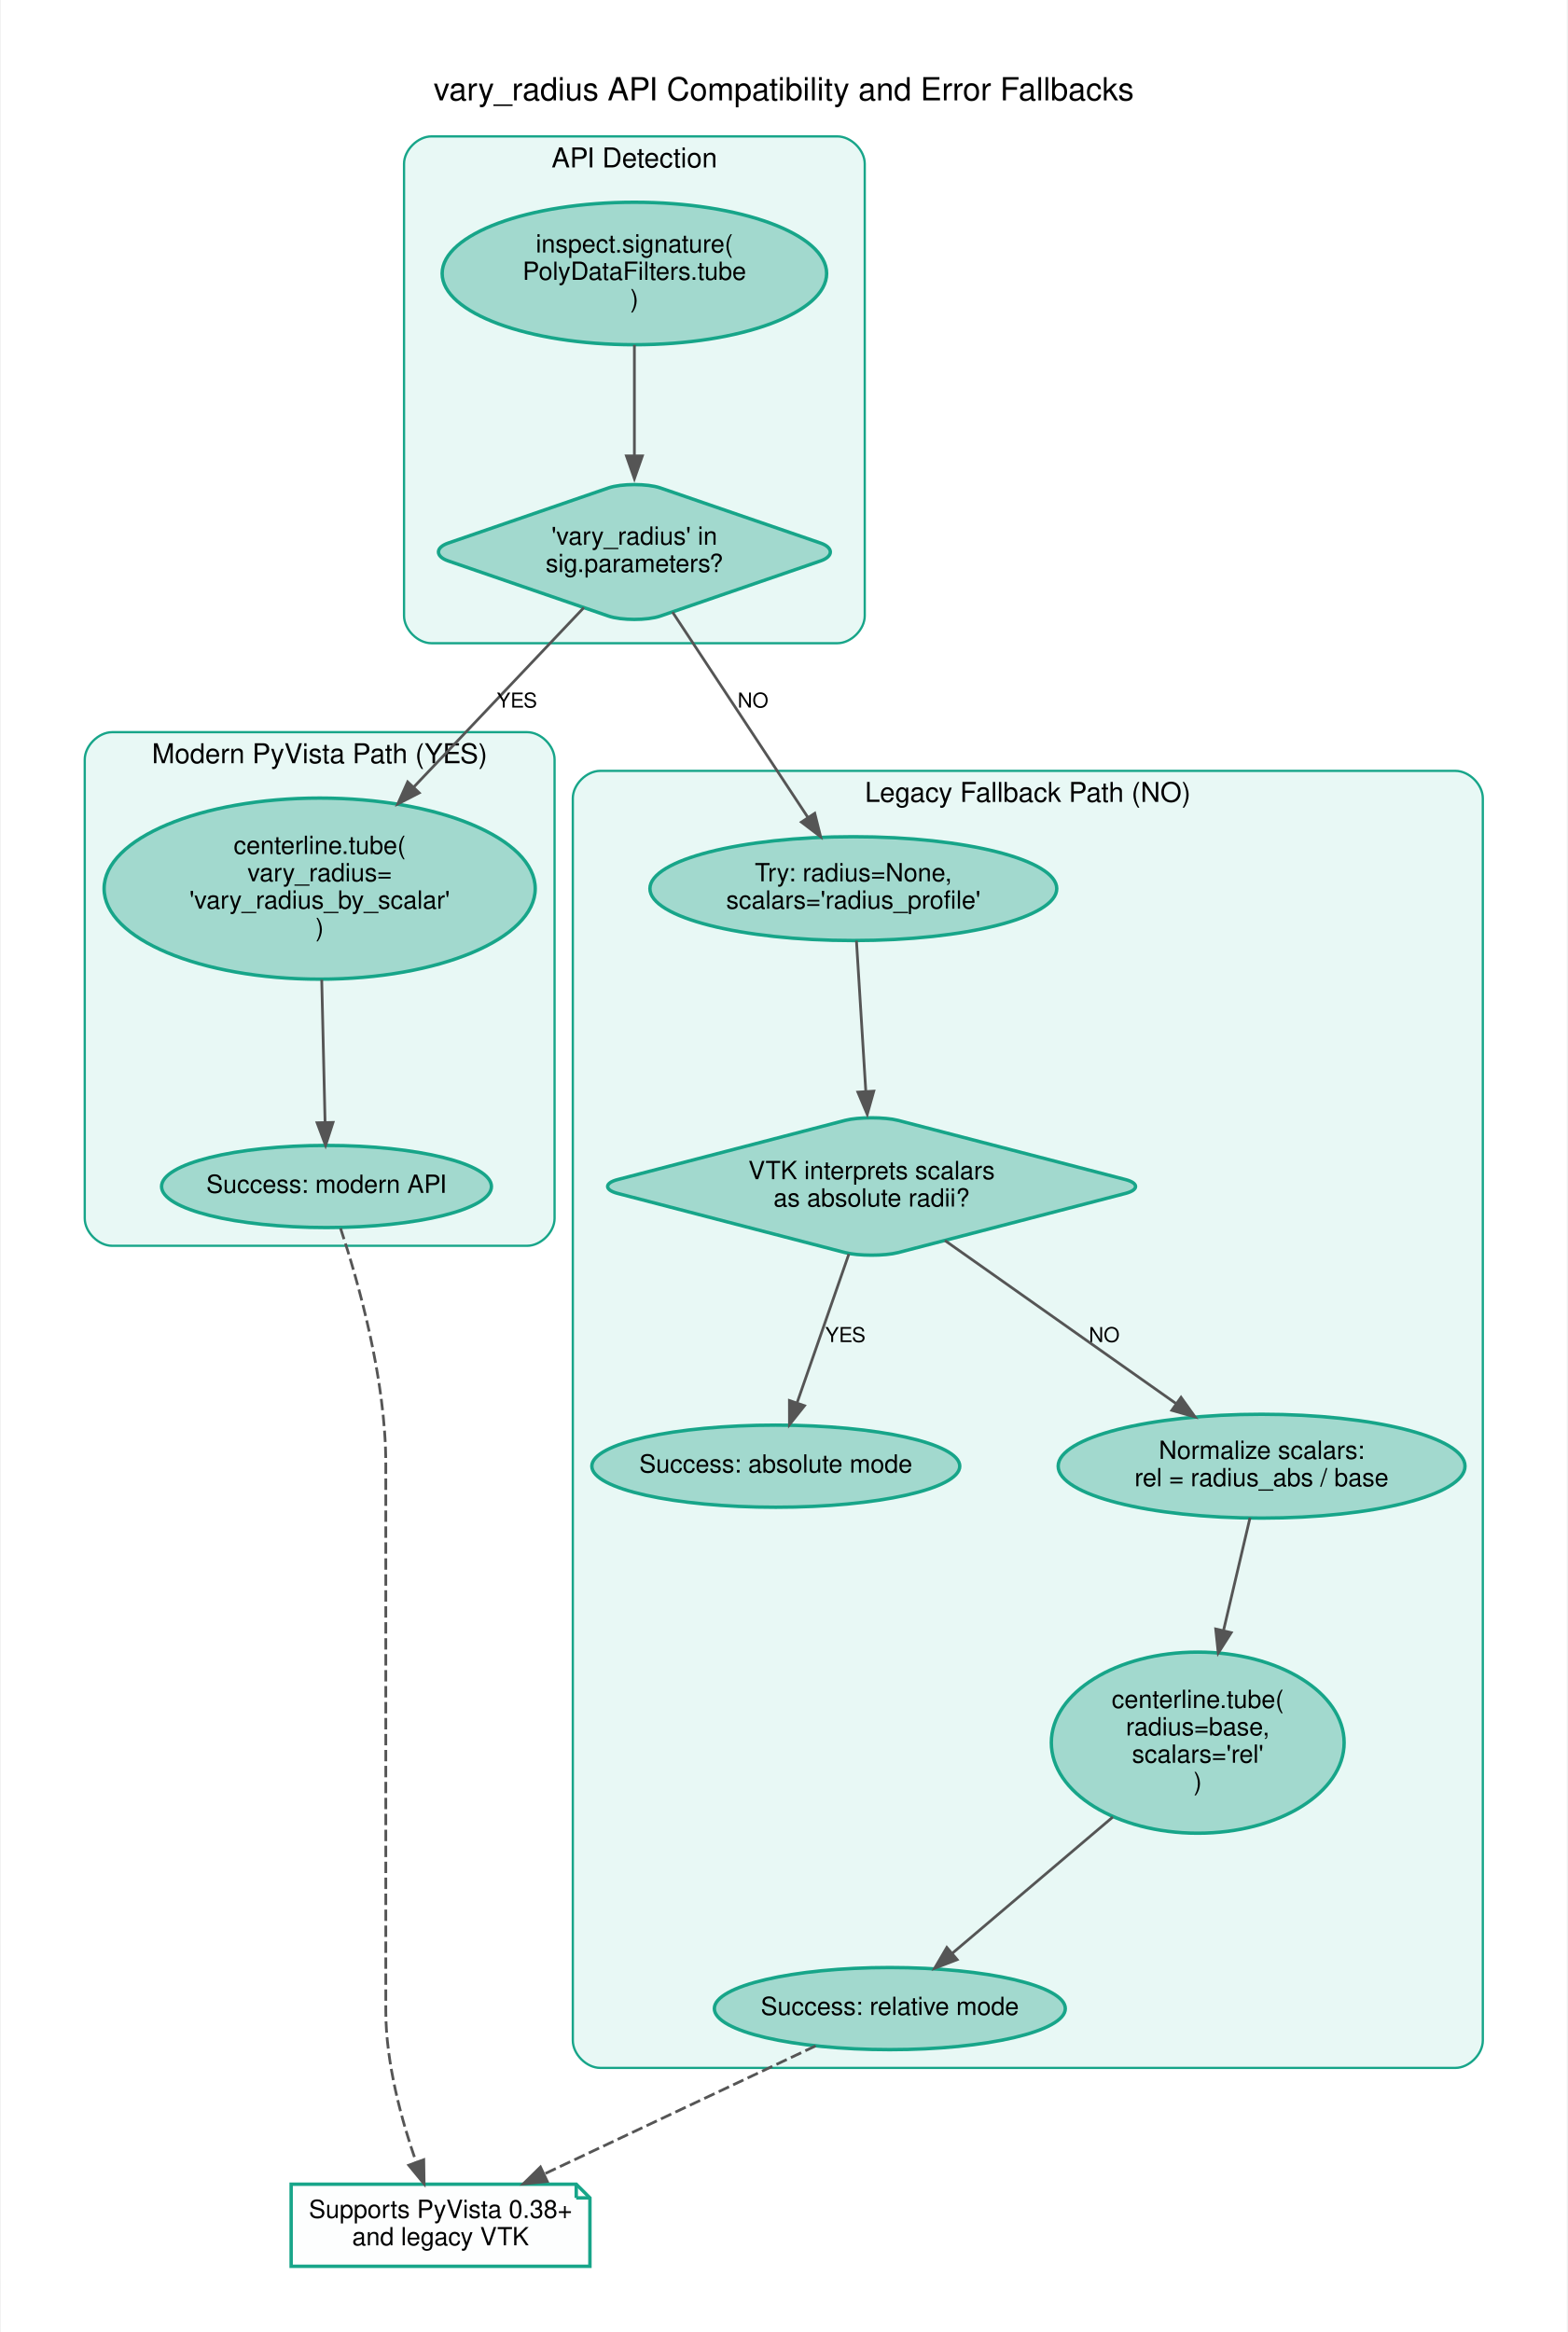
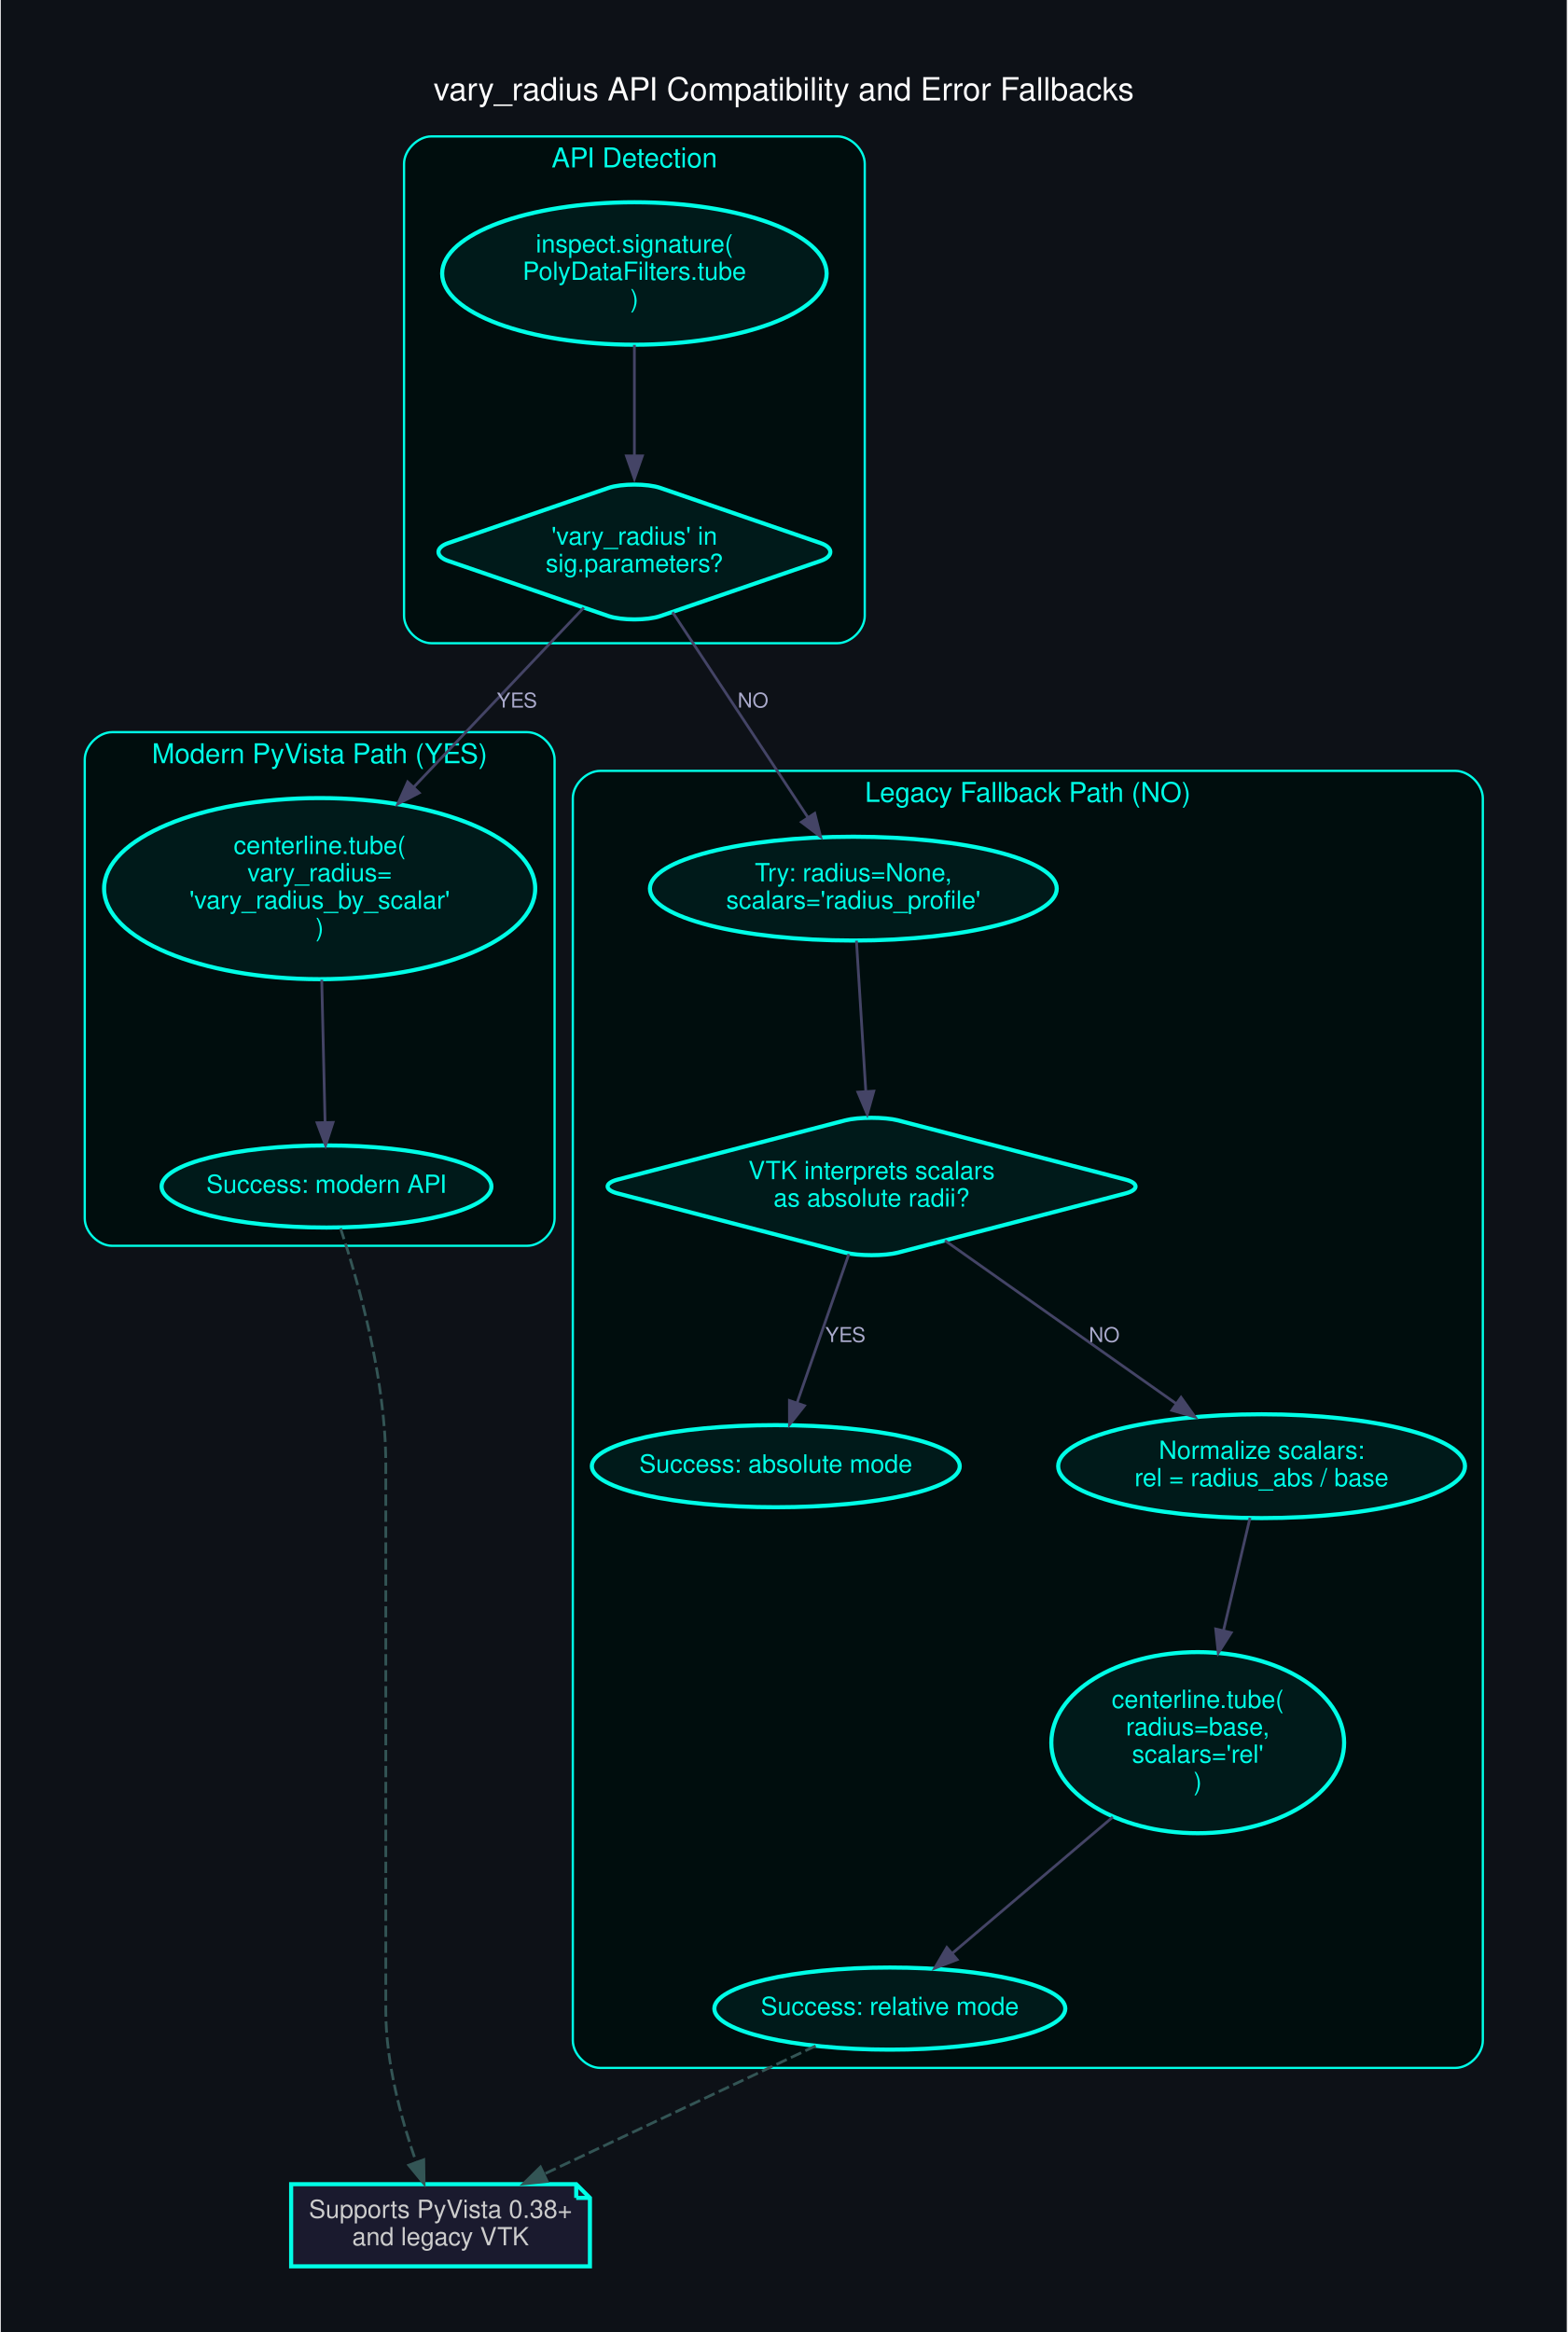
<svg xmlns="http://www.w3.org/2000/svg" width="687pt" height="1022pt" viewBox="0.00 0.00 686.60 1022.47">
  <g id="graph0" class="graph" transform="scale(1 1) rotate(0) translate(28.8 993.67)">
-     <polygon fill="#ffffff" stroke="transparent" points="-28.8,28.8 -28.8,-993.67 657.8,-993.67 657.8,28.8 -28.8,28.8" />
-     <text text-anchor="middle" x="314.5" y="-949.67" font-family="Helvetica,Arial,sans-serif" font-size="14.00">vary_radius API Compatibility and Error Fallbacks</text>
+     <polygon fill="#0d1117" stroke="transparent" points="-28.8,28.8 -28.8,-993.67 657.8,-993.67 657.8,28.8 -28.8,28.8" />
+     <text text-anchor="middle" x="314.5" y="-949.67" font-family="Helvetica,Arial,sans-serif" font-size="14.00" fill="white">vary_radius API Compatibility and Error Fallbacks</text>
    <g id="clust1" class="cluster">
-       <path fill="#e8f8f5" stroke="#17a589" d="M160,-711.65C160,-711.65 338,-711.65 338,-711.65 344,-711.65 350,-717.65 350,-723.65 350,-723.65 350,-921.87 350,-921.87 350,-927.87 344,-933.87 338,-933.87 338,-933.87 160,-933.87 160,-933.87 154,-933.87 148,-927.87 148,-921.87 148,-921.87 148,-723.65 148,-723.65 148,-717.65 154,-711.65 160,-711.65" />
-       <text text-anchor="middle" x="249" y="-920.27" font-family="Helvetica,Arial,sans-serif" font-size="12.00">API Detection</text>
+       <path fill="#000d0d" stroke="#00ffe7" d="M160,-711.65C160,-711.65 338,-711.65 338,-711.65 344,-711.65 350,-717.65 350,-723.65 350,-723.65 350,-921.87 350,-921.87 350,-927.87 344,-933.87 338,-933.87 338,-933.87 160,-933.87 160,-933.87 154,-933.87 148,-927.87 148,-921.87 148,-921.87 148,-723.65 148,-723.65 148,-717.65 154,-711.65 160,-711.65" />
+       <text text-anchor="middle" x="249" y="-920.27" font-family="Helvetica,Arial,sans-serif" font-size="12.00" fill="#00ffe7">API Detection</text>
    </g>
    <g id="clust2" class="cluster">
-       <path fill="#e8f8f5" stroke="#17a589" d="M20,-447.45C20,-447.45 202,-447.45 202,-447.45 208,-447.45 214,-453.45 214,-459.45 214,-459.45 214,-660.65 214,-660.65 214,-666.65 208,-672.65 202,-672.65 202,-672.65 20,-672.65 20,-672.65 14,-672.65 8,-666.65 8,-660.65 8,-660.65 8,-459.45 8,-459.45 8,-453.45 14,-447.45 20,-447.45" />
-       <text text-anchor="middle" x="111" y="-659.05" font-family="Helvetica,Arial,sans-serif" font-size="12.00">Modern PyVista Path (YES)</text>
+       <path fill="#000d0d" stroke="#00ffe7" d="M20,-447.45C20,-447.45 202,-447.45 202,-447.45 208,-447.45 214,-453.45 214,-459.45 214,-459.45 214,-660.65 214,-660.65 214,-666.65 208,-672.65 202,-672.65 202,-672.65 20,-672.65 20,-672.65 14,-672.65 8,-666.65 8,-660.65 8,-660.65 8,-459.45 8,-459.45 8,-453.45 14,-447.45 20,-447.45" />
+       <text text-anchor="middle" x="111" y="-659.05" font-family="Helvetica,Arial,sans-serif" font-size="12.00" fill="#00ffe7">Modern PyVista Path (YES)</text>
    </g>
    <g id="clust3" class="cluster">
-       <path fill="#e8f8f5" stroke="#17a589" d="M234,-87C234,-87 609,-87 609,-87 615,-87 621,-93 621,-99 621,-99 621,-643.68 621,-643.68 621,-649.68 615,-655.68 609,-655.68 609,-655.68 234,-655.68 234,-655.68 228,-655.68 222,-649.68 222,-643.68 222,-643.68 222,-99 222,-99 222,-93 228,-87 234,-87" />
-       <text text-anchor="middle" x="421.5" y="-642.08" font-family="Helvetica,Arial,sans-serif" font-size="12.00">Legacy Fallback Path (NO)</text>
+       <path fill="#000d0d" stroke="#00ffe7" d="M234,-87C234,-87 609,-87 609,-87 615,-87 621,-93 621,-99 621,-99 621,-643.68 621,-643.68 621,-649.68 615,-655.68 609,-655.68 609,-655.68 234,-655.68 234,-655.68 228,-655.68 222,-649.68 222,-643.68 222,-643.68 222,-99 222,-99 222,-93 228,-87 234,-87" />
+       <text text-anchor="middle" x="421.5" y="-642.08" font-family="Helvetica,Arial,sans-serif" font-size="12.00" fill="#00ffe7">Legacy Fallback Path (NO)</text>
    </g>
    <g id="node1" class="node">
-       <ellipse fill="#a2d9ce" stroke="#17a589" stroke-width="1.5" cx="249" cy="-873.76" rx="84.29" ry="31.23" />
-       <text text-anchor="middle" x="249" y="-882.96" font-family="Helvetica,Arial,sans-serif" font-size="11.00">inspect.signature(</text>
-       <text text-anchor="middle" x="249" y="-870.96" font-family="Helvetica,Arial,sans-serif" font-size="11.00">  PolyDataFilters.tube</text>
-       <text text-anchor="middle" x="249" y="-858.96" font-family="Helvetica,Arial,sans-serif" font-size="11.00">)</text>
+       <ellipse fill="#001a1a" stroke="#00ffe7" stroke-width="1.8" cx="249" cy="-873.76" rx="84.29" ry="31.23" />
+       <text text-anchor="middle" x="249" y="-882.96" font-family="Helvetica,Arial,sans-serif" font-size="11.00" fill="#00ffe7">inspect.signature(</text>
+       <text text-anchor="middle" x="249" y="-870.96" font-family="Helvetica,Arial,sans-serif" font-size="11.00" fill="#00ffe7">  PolyDataFilters.tube</text>
+       <text text-anchor="middle" x="249" y="-858.96" font-family="Helvetica,Arial,sans-serif" font-size="11.00" fill="#00ffe7">)</text>
    </g>
    <g id="node2" class="node">
-       <path fill="#a2d9ce" stroke="#17a589" stroke-width="1.5" d="M237.65,-779.74C237.65,-779.74 167.35,-755.55 167.35,-755.55 161.67,-753.6 161.67,-749.69 167.35,-747.74 167.35,-747.74 237.65,-723.55 237.65,-723.55 243.33,-721.6 254.67,-721.6 260.35,-723.55 260.35,-723.55 330.65,-747.74 330.65,-747.74 336.33,-749.69 336.33,-753.6 330.65,-755.55 330.65,-755.55 260.35,-779.74 260.35,-779.74 254.67,-781.69 243.33,-781.69 237.65,-779.74" />
-       <text text-anchor="middle" x="249" y="-754.85" font-family="Helvetica,Arial,sans-serif" font-size="11.00">'vary_radius' in</text>
-       <text text-anchor="middle" x="249" y="-742.85" font-family="Helvetica,Arial,sans-serif" font-size="11.00">sig.parameters?</text>
+       <path fill="#001a1a" stroke="#00ffe7" stroke-width="1.8" d="M237.65,-779.74C237.65,-779.74 167.35,-755.55 167.35,-755.55 161.67,-753.6 161.67,-749.69 167.35,-747.74 167.35,-747.74 237.65,-723.55 237.65,-723.55 243.33,-721.6 254.67,-721.6 260.35,-723.55 260.35,-723.55 330.65,-747.74 330.65,-747.74 336.33,-749.69 336.33,-753.6 330.65,-755.55 330.65,-755.55 260.35,-779.74 260.35,-779.74 254.67,-781.69 243.33,-781.69 237.65,-779.74" />
+       <text text-anchor="middle" x="249" y="-754.85" font-family="Helvetica,Arial,sans-serif" font-size="11.00" fill="#00ffe7">'vary_radius' in</text>
+       <text text-anchor="middle" x="249" y="-742.85" font-family="Helvetica,Arial,sans-serif" font-size="11.00" fill="#00ffe7">sig.parameters?</text>
    </g>
    <g id="edge1" class="edge">
-       <path fill="none" stroke="#555555" stroke-width="1.2" d="M249,-842.45C249,-827.74 249,-809.85 249,-793.92" />
-       <polygon fill="#555555" stroke="#555555" stroke-width="1.2" points="252.5,-793.78 249,-783.78 245.5,-793.78 252.5,-793.78" />
+       <path fill="none" stroke="#444466" stroke-width="1.2" d="M249,-842.45C249,-827.74 249,-809.85 249,-793.92" />
+       <polygon fill="#444466" stroke="#444466" stroke-width="1.2" points="252.5,-793.78 249,-783.78 245.5,-793.78 252.5,-793.78" />
    </g>
    <g id="node3" class="node">
-       <ellipse fill="#a2d9ce" stroke="#17a589" stroke-width="1.5" cx="111" cy="-604.05" rx="94.51" ry="39.7" />
-       <text text-anchor="middle" x="111" y="-619.25" font-family="Helvetica,Arial,sans-serif" font-size="11.00">centerline.tube(</text>
-       <text text-anchor="middle" x="111" y="-607.25" font-family="Helvetica,Arial,sans-serif" font-size="11.00">  vary_radius=</text>
-       <text text-anchor="middle" x="111" y="-595.25" font-family="Helvetica,Arial,sans-serif" font-size="11.00">  'vary_radius_by_scalar'</text>
-       <text text-anchor="middle" x="111" y="-583.25" font-family="Helvetica,Arial,sans-serif" font-size="11.00">)</text>
+       <ellipse fill="#001a1a" stroke="#00ffe7" stroke-width="1.8" cx="111" cy="-604.05" rx="94.51" ry="39.7" />
+       <text text-anchor="middle" x="111" y="-619.25" font-family="Helvetica,Arial,sans-serif" font-size="11.00" fill="#00ffe7">centerline.tube(</text>
+       <text text-anchor="middle" x="111" y="-607.25" font-family="Helvetica,Arial,sans-serif" font-size="11.00" fill="#00ffe7">  vary_radius=</text>
+       <text text-anchor="middle" x="111" y="-595.25" font-family="Helvetica,Arial,sans-serif" font-size="11.00" fill="#00ffe7">  'vary_radius_by_scalar'</text>
+       <text text-anchor="middle" x="111" y="-583.25" font-family="Helvetica,Arial,sans-serif" font-size="11.00" fill="#00ffe7">)</text>
    </g>
    <g id="edge8" class="edge">
-       <path fill="none" stroke="#555555" stroke-width="1.2" d="M226.83,-727.25C206.79,-706.11 176.77,-674.44 152.31,-648.63" />
-       <polygon fill="#555555" stroke="#555555" stroke-width="1.2" points="154.67,-646.03 145.25,-641.18 149.59,-650.85 154.67,-646.03" />
-       <text text-anchor="middle" x="197.5" y="-683.45" font-family="Helvetica,Arial,sans-serif" font-size="9.00">YES</text>
+       <path fill="none" stroke="#444466" stroke-width="1.2" d="M226.83,-727.25C206.79,-706.11 176.77,-674.44 152.31,-648.63" />
+       <polygon fill="#444466" stroke="#444466" stroke-width="1.2" points="154.67,-646.03 145.25,-641.18 149.59,-650.85 154.67,-646.03" />
+       <text text-anchor="middle" x="197.5" y="-683.45" font-family="Helvetica,Arial,sans-serif" font-size="9.00" fill="#aaaacc">YES</text>
    </g>
    <g id="node5" class="node">
-       <ellipse fill="#a2d9ce" stroke="#17a589" stroke-width="1.5" cx="345" cy="-604.05" rx="89.19" ry="22.76" />
-       <text text-anchor="middle" x="345" y="-607.25" font-family="Helvetica,Arial,sans-serif" font-size="11.00">Try: radius=None,</text>
-       <text text-anchor="middle" x="345" y="-595.25" font-family="Helvetica,Arial,sans-serif" font-size="11.00">scalars='radius_profile'</text>
+       <ellipse fill="#001a1a" stroke="#00ffe7" stroke-width="1.8" cx="345" cy="-604.05" rx="89.19" ry="22.76" />
+       <text text-anchor="middle" x="345" y="-607.25" font-family="Helvetica,Arial,sans-serif" font-size="11.00" fill="#00ffe7">Try: radius=None,</text>
+       <text text-anchor="middle" x="345" y="-595.25" font-family="Helvetica,Arial,sans-serif" font-size="11.00" fill="#00ffe7">scalars='radius_profile'</text>
    </g>
    <g id="edge9" class="edge">
-       <path fill="none" stroke="#555555" stroke-width="1.2" d="M265.72,-725.29C282.23,-700.25 307.48,-661.96 325.03,-635.34" />
-       <polygon fill="#555555" stroke="#555555" stroke-width="1.2" points="328.08,-637.07 330.66,-626.8 322.23,-633.22 328.08,-637.07" />
-       <text text-anchor="middle" x="301" y="-683.45" font-family="Helvetica,Arial,sans-serif" font-size="9.00">NO</text>
+       <path fill="none" stroke="#444466" stroke-width="1.2" d="M265.72,-725.29C282.23,-700.25 307.48,-661.96 325.03,-635.34" />
+       <polygon fill="#444466" stroke="#444466" stroke-width="1.2" points="328.08,-637.07 330.66,-626.8 322.23,-633.22 328.08,-637.07" />
+       <text text-anchor="middle" x="301" y="-683.45" font-family="Helvetica,Arial,sans-serif" font-size="9.00" fill="#aaaacc">NO</text>
    </g>
    <g id="node4" class="node">
-       <ellipse fill="#a2d9ce" stroke="#17a589" stroke-width="1.5" cx="114" cy="-473.45" rx="72.32" ry="18" />
-       <text text-anchor="middle" x="114" y="-470.65" font-family="Helvetica,Arial,sans-serif" font-size="11.00">Success: modern API</text>
+       <ellipse fill="#001a1a" stroke="#00ffe7" stroke-width="1.8" cx="114" cy="-473.45" rx="72.32" ry="18" />
+       <text text-anchor="middle" x="114" y="-470.65" font-family="Helvetica,Arial,sans-serif" font-size="11.00" fill="#00ffe7">Success: modern API</text>
    </g>
    <g id="edge2" class="edge">
-       <path fill="none" stroke="#555555" stroke-width="1.2" d="M111.91,-564.12C112.38,-543.94 112.94,-519.8 113.37,-501.65" />
-       <polygon fill="#555555" stroke="#555555" stroke-width="1.2" points="116.87,-501.55 113.6,-491.47 109.87,-501.39 116.87,-501.55" />
+       <path fill="none" stroke="#444466" stroke-width="1.2" d="M111.91,-564.12C112.38,-543.94 112.94,-519.8 113.37,-501.65" />
+       <polygon fill="#444466" stroke="#444466" stroke-width="1.2" points="116.87,-501.55 113.6,-491.47 109.87,-501.39 116.87,-501.55" />
    </g>
    <g id="node11" class="node">
-       <polygon fill="#fdfefe" stroke="#17a589" stroke-width="1.5" points="223.5,-36 98.5,-36 98.5,0 229.5,0 229.5,-30 223.5,-36" />
-       <polyline fill="none" stroke="#17a589" stroke-width="1.5" points="223.5,-36 223.5,-30 " />
-       <polyline fill="none" stroke="#17a589" stroke-width="1.5" points="229.5,-30 223.5,-30 " />
-       <text text-anchor="middle" x="164" y="-21.2" font-family="Helvetica,Arial,sans-serif" font-size="11.00">Supports PyVista 0.38+</text>
-       <text text-anchor="middle" x="164" y="-9.2" font-family="Helvetica,Arial,sans-serif" font-size="11.00">and legacy VTK</text>
+       <polygon fill="#1a1a2e" stroke="#00ffe7" stroke-width="1.8" points="223.5,-36 98.5,-36 98.5,0 229.5,0 229.5,-30 223.5,-36" />
+       <polyline fill="none" stroke="#00ffe7" stroke-width="1.8" points="223.5,-36 223.5,-30 " />
+       <polyline fill="none" stroke="#00ffe7" stroke-width="1.8" points="229.5,-30 223.5,-30 " />
+       <text text-anchor="middle" x="164" y="-21.2" font-family="Helvetica,Arial,sans-serif" font-size="11.00" fill="#cccccc">Supports PyVista 0.38+</text>
+       <text text-anchor="middle" x="164" y="-9.2" font-family="Helvetica,Arial,sans-serif" font-size="11.00" fill="#cccccc">and legacy VTK</text>
    </g>
    <g id="edge11" class="edge">
-       <path fill="none" stroke="#555555" stroke-width="1.2" stroke-dasharray="5,2" d="M120.16,-455.12C127.85,-431.92 140,-389.31 140,-351.82 140,-351.82 140,-351.82 140,-112 140,-89.07 146.93,-63.93 153.34,-45.58" />
-       <polygon fill="#555555" stroke="#555555" stroke-width="1.2" points="156.64,-46.74 156.8,-36.14 150.07,-44.33 156.64,-46.74" />
+       <path fill="none" stroke="#335555" stroke-width="1.2" stroke-dasharray="5,2" d="M120.16,-455.12C127.85,-431.92 140,-389.31 140,-351.82 140,-351.82 140,-351.82 140,-112 140,-89.07 146.93,-63.93 153.34,-45.58" />
+       <polygon fill="#335555" stroke="#335555" stroke-width="1.2" points="156.64,-46.74 156.8,-36.14 150.07,-44.33 156.64,-46.74" />
    </g>
    <g id="node6" class="node">
-       <path fill="#a2d9ce" stroke="#17a589" stroke-width="1.5" d="M341.39,-502.43C341.39,-502.43 241.61,-476.47 241.61,-476.47 235.81,-474.96 235.81,-471.94 241.61,-470.43 241.61,-470.43 341.39,-444.47 341.39,-444.47 347.19,-442.96 358.81,-442.96 364.61,-444.47 364.61,-444.47 464.39,-470.43 464.39,-470.43 470.19,-471.94 470.19,-474.96 464.39,-476.47 464.39,-476.47 364.61,-502.43 364.61,-502.43 358.81,-503.94 347.19,-503.94 341.39,-502.43" />
-       <text text-anchor="middle" x="353" y="-476.65" font-family="Helvetica,Arial,sans-serif" font-size="11.00">VTK interprets scalars</text>
-       <text text-anchor="middle" x="353" y="-464.65" font-family="Helvetica,Arial,sans-serif" font-size="11.00">as absolute radii?</text>
+       <path fill="#001a1a" stroke="#00ffe7" stroke-width="1.8" d="M341.39,-502.43C341.39,-502.43 241.61,-476.47 241.61,-476.47 235.81,-474.96 235.81,-471.94 241.61,-470.43 241.61,-470.43 341.39,-444.47 341.39,-444.47 347.19,-442.96 358.81,-442.96 364.61,-444.47 364.61,-444.47 464.39,-470.43 464.39,-470.43 470.19,-471.94 470.19,-474.96 464.39,-476.47 464.39,-476.47 364.61,-502.43 364.61,-502.43 358.81,-503.94 347.19,-503.94 341.39,-502.43" />
+       <text text-anchor="middle" x="353" y="-476.65" font-family="Helvetica,Arial,sans-serif" font-size="11.00" fill="#00ffe7">VTK interprets scalars</text>
+       <text text-anchor="middle" x="353" y="-464.65" font-family="Helvetica,Arial,sans-serif" font-size="11.00" fill="#00ffe7">as absolute radii?</text>
    </g>
    <g id="edge3" class="edge">
-       <path fill="none" stroke="#555555" stroke-width="1.2" d="M346.36,-581.23C347.48,-563.17 349.11,-537.01 350.47,-515.1" />
-       <polygon fill="#555555" stroke="#555555" stroke-width="1.2" points="353.97,-515.26 351.1,-505.06 346.98,-514.83 353.97,-515.26" />
+       <path fill="none" stroke="#444466" stroke-width="1.2" d="M346.36,-581.23C347.48,-563.17 349.11,-537.01 350.47,-515.1" />
+       <polygon fill="#444466" stroke="#444466" stroke-width="1.2" points="353.97,-515.26 351.1,-505.06 346.98,-514.83 353.97,-515.26" />
    </g>
    <g id="node7" class="node">
-       <ellipse fill="#a2d9ce" stroke="#17a589" stroke-width="1.5" cx="311" cy="-350.82" rx="80.66" ry="18" />
-       <text text-anchor="middle" x="311" y="-348.02" font-family="Helvetica,Arial,sans-serif" font-size="11.00">Success: absolute mode</text>
+       <ellipse fill="#001a1a" stroke="#00ffe7" stroke-width="1.8" cx="311" cy="-350.82" rx="80.66" ry="18" />
+       <text text-anchor="middle" x="311" y="-348.02" font-family="Helvetica,Arial,sans-serif" font-size="11.00" fill="#00ffe7">Success: absolute mode</text>
    </g>
    <g id="edge4" class="edge">
-       <path fill="none" stroke="#555555" stroke-width="1.2" d="M343.05,-443.86C336.18,-424.14 327.11,-398.09 320.37,-378.73" />
-       <polygon fill="#555555" stroke="#555555" stroke-width="1.2" points="323.58,-377.32 316.99,-369.02 316.97,-379.62 323.58,-377.32" />
-       <text text-anchor="middle" x="341.5" y="-405.25" font-family="Helvetica,Arial,sans-serif" font-size="9.00">YES</text>
+       <path fill="none" stroke="#444466" stroke-width="1.2" d="M343.05,-443.86C336.18,-424.14 327.11,-398.09 320.37,-378.73" />
+       <polygon fill="#444466" stroke="#444466" stroke-width="1.2" points="323.58,-377.32 316.99,-369.02 316.97,-379.62 323.58,-377.32" />
+       <text text-anchor="middle" x="341.5" y="-405.25" font-family="Helvetica,Arial,sans-serif" font-size="9.00" fill="#aaaacc">YES</text>
    </g>
    <g id="node8" class="node">
-       <ellipse fill="#a2d9ce" stroke="#17a589" stroke-width="1.5" cx="524" cy="-350.82" rx="89.19" ry="22.76" />
-       <text text-anchor="middle" x="524" y="-354.02" font-family="Helvetica,Arial,sans-serif" font-size="11.00">Normalize scalars:</text>
-       <text text-anchor="middle" x="524" y="-342.02" font-family="Helvetica,Arial,sans-serif" font-size="11.00">rel = radius_abs / base</text>
+       <ellipse fill="#001a1a" stroke="#00ffe7" stroke-width="1.8" cx="524" cy="-350.82" rx="89.19" ry="22.76" />
+       <text text-anchor="middle" x="524" y="-354.02" font-family="Helvetica,Arial,sans-serif" font-size="11.00" fill="#00ffe7">Normalize scalars:</text>
+       <text text-anchor="middle" x="524" y="-342.02" font-family="Helvetica,Arial,sans-serif" font-size="11.00" fill="#00ffe7">rel = radius_abs / base</text>
    </g>
    <g id="edge5" class="edge">
-       <path fill="none" stroke="#555555" stroke-width="1.2" d="M385.16,-449.76C413.99,-429.42 456.29,-399.59 486.62,-378.19" />
-       <polygon fill="#555555" stroke="#555555" stroke-width="1.2" points="488.68,-381.02 494.83,-372.4 484.64,-375.3 488.68,-381.02" />
-       <text text-anchor="middle" x="455" y="-405.25" font-family="Helvetica,Arial,sans-serif" font-size="9.00">NO</text>
+       <path fill="none" stroke="#444466" stroke-width="1.2" d="M385.16,-449.76C413.99,-429.42 456.29,-399.59 486.62,-378.19" />
+       <polygon fill="#444466" stroke="#444466" stroke-width="1.2" points="488.68,-381.02 494.83,-372.4 484.64,-375.3 488.68,-381.02" />
+       <text text-anchor="middle" x="455" y="-405.25" font-family="Helvetica,Arial,sans-serif" font-size="9.00" fill="#aaaacc">NO</text>
    </g>
    <g id="node9" class="node">
-       <ellipse fill="#a2d9ce" stroke="#17a589" stroke-width="1.5" cx="496" cy="-229.6" rx="64.19" ry="39.7" />
-       <text text-anchor="middle" x="496" y="-244.8" font-family="Helvetica,Arial,sans-serif" font-size="11.00">centerline.tube(</text>
-       <text text-anchor="middle" x="496" y="-232.8" font-family="Helvetica,Arial,sans-serif" font-size="11.00">  radius=base,</text>
-       <text text-anchor="middle" x="496" y="-220.8" font-family="Helvetica,Arial,sans-serif" font-size="11.00">  scalars='rel'</text>
-       <text text-anchor="middle" x="496" y="-208.8" font-family="Helvetica,Arial,sans-serif" font-size="11.00">)</text>
+       <ellipse fill="#001a1a" stroke="#00ffe7" stroke-width="1.8" cx="496" cy="-229.6" rx="64.19" ry="39.7" />
+       <text text-anchor="middle" x="496" y="-244.8" font-family="Helvetica,Arial,sans-serif" font-size="11.00" fill="#00ffe7">centerline.tube(</text>
+       <text text-anchor="middle" x="496" y="-232.8" font-family="Helvetica,Arial,sans-serif" font-size="11.00" fill="#00ffe7">  radius=base,</text>
+       <text text-anchor="middle" x="496" y="-220.8" font-family="Helvetica,Arial,sans-serif" font-size="11.00" fill="#00ffe7">  scalars='rel'</text>
+       <text text-anchor="middle" x="496" y="-208.8" font-family="Helvetica,Arial,sans-serif" font-size="11.00" fill="#00ffe7">)</text>
    </g>
    <g id="edge6" class="edge">
-       <path fill="none" stroke="#555555" stroke-width="1.2" d="M518.93,-328.23C515.69,-314.43 511.35,-295.97 507.32,-278.81" />
-       <polygon fill="#555555" stroke="#555555" stroke-width="1.2" points="510.69,-277.84 505,-268.91 503.88,-279.44 510.69,-277.84" />
+       <path fill="none" stroke="#444466" stroke-width="1.2" d="M518.93,-328.23C515.69,-314.43 511.35,-295.97 507.32,-278.81" />
+       <polygon fill="#444466" stroke="#444466" stroke-width="1.2" points="510.69,-277.84 505,-268.91 503.88,-279.44 510.69,-277.84" />
    </g>
    <g id="node10" class="node">
-       <ellipse fill="#a2d9ce" stroke="#17a589" stroke-width="1.5" cx="361" cy="-113" rx="76.94" ry="18" />
-       <text text-anchor="middle" x="361" y="-110.2" font-family="Helvetica,Arial,sans-serif" font-size="11.00">Success: relative mode</text>
+       <ellipse fill="#001a1a" stroke="#00ffe7" stroke-width="1.8" cx="361" cy="-113" rx="76.94" ry="18" />
+       <text text-anchor="middle" x="361" y="-110.2" font-family="Helvetica,Arial,sans-serif" font-size="11.00" fill="#00ffe7">Success: relative mode</text>
    </g>
    <g id="edge7" class="edge">
-       <path fill="none" stroke="#555555" stroke-width="1.2" d="M458.75,-196.98C436.43,-178.03 408.54,-154.36 388.27,-137.15" />
-       <polygon fill="#555555" stroke="#555555" stroke-width="1.2" points="390.52,-134.47 380.63,-130.67 385.99,-139.81 390.52,-134.47" />
+       <path fill="none" stroke="#444466" stroke-width="1.2" d="M458.75,-196.98C436.43,-178.03 408.54,-154.36 388.27,-137.15" />
+       <polygon fill="#444466" stroke="#444466" stroke-width="1.2" points="390.52,-134.47 380.63,-130.67 385.99,-139.81 390.52,-134.47" />
    </g>
    <g id="edge10" class="edge">
-       <path fill="none" stroke="#555555" stroke-width="1.2" stroke-dasharray="5,2" d="M328.47,-96.64C296.07,-81.35 246.04,-57.73 209.66,-40.56" />
-       <polygon fill="#555555" stroke="#555555" stroke-width="1.2" points="210.8,-37.22 200.26,-36.12 207.81,-43.55 210.8,-37.22" />
+       <path fill="none" stroke="#335555" stroke-width="1.2" stroke-dasharray="5,2" d="M328.47,-96.64C296.07,-81.35 246.04,-57.73 209.66,-40.56" />
+       <polygon fill="#335555" stroke="#335555" stroke-width="1.2" points="210.8,-37.22 200.26,-36.12 207.81,-43.55 210.8,-37.22" />
    </g>
  </g>
</svg>
